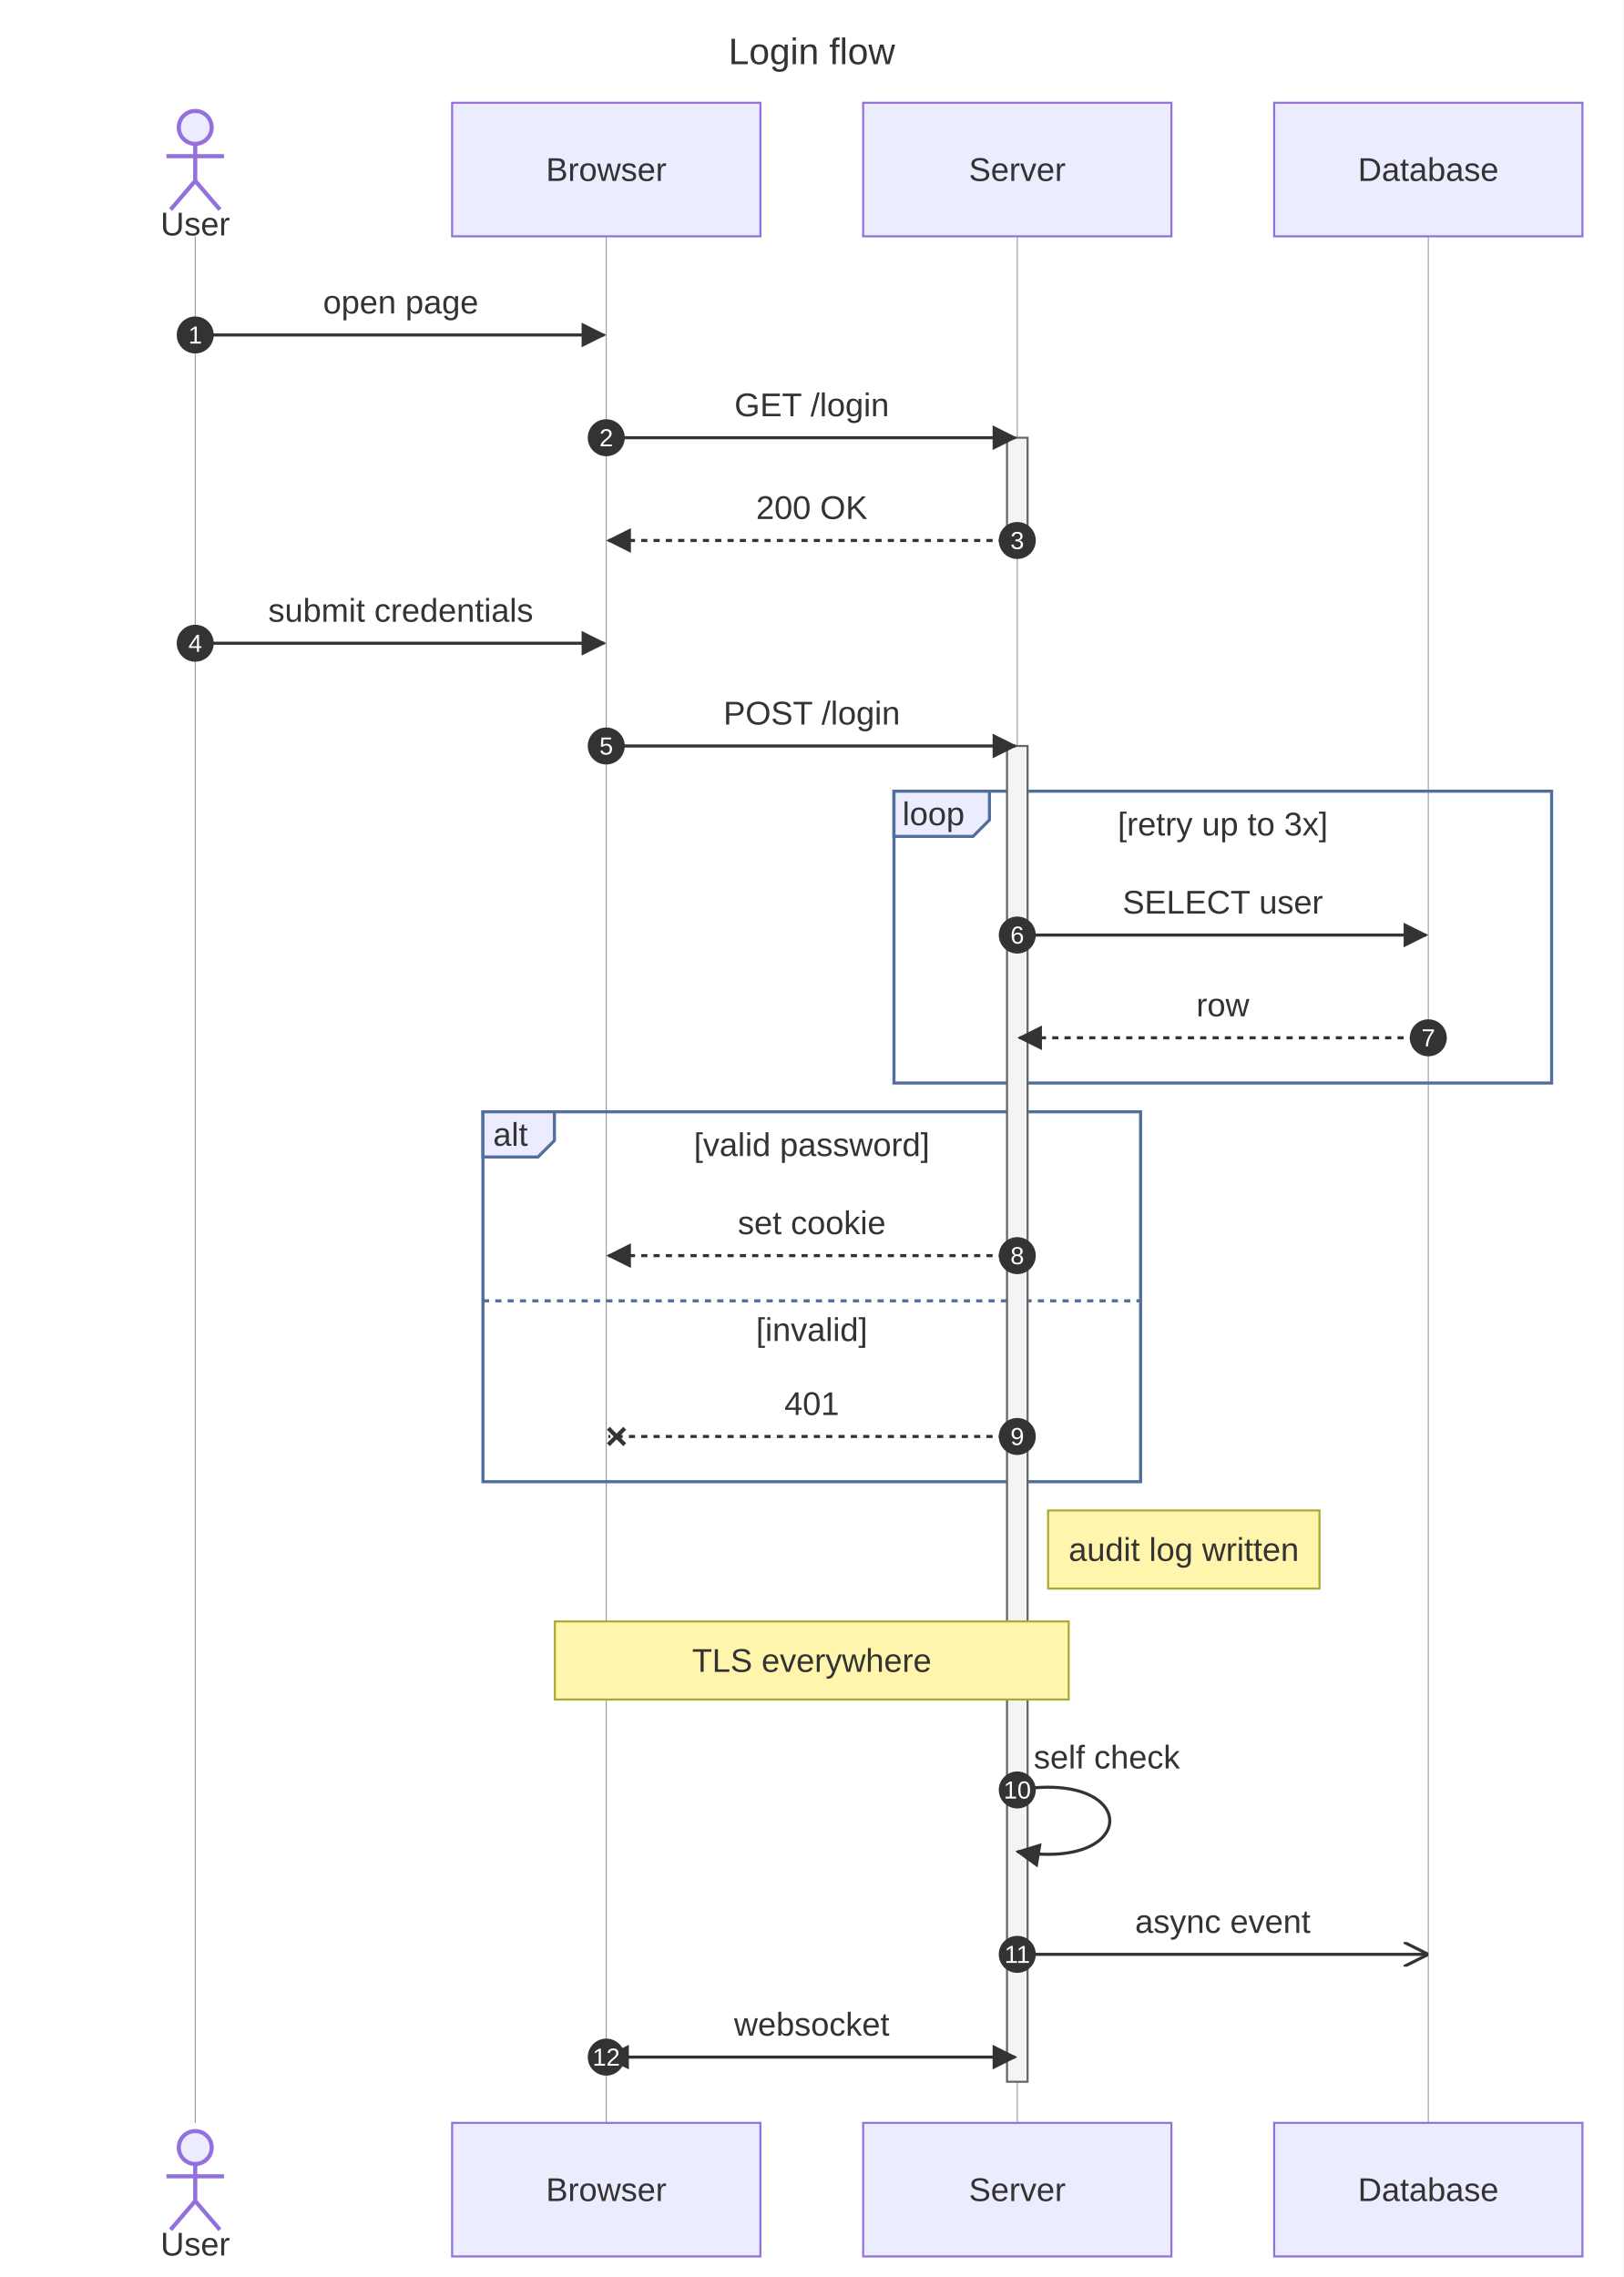
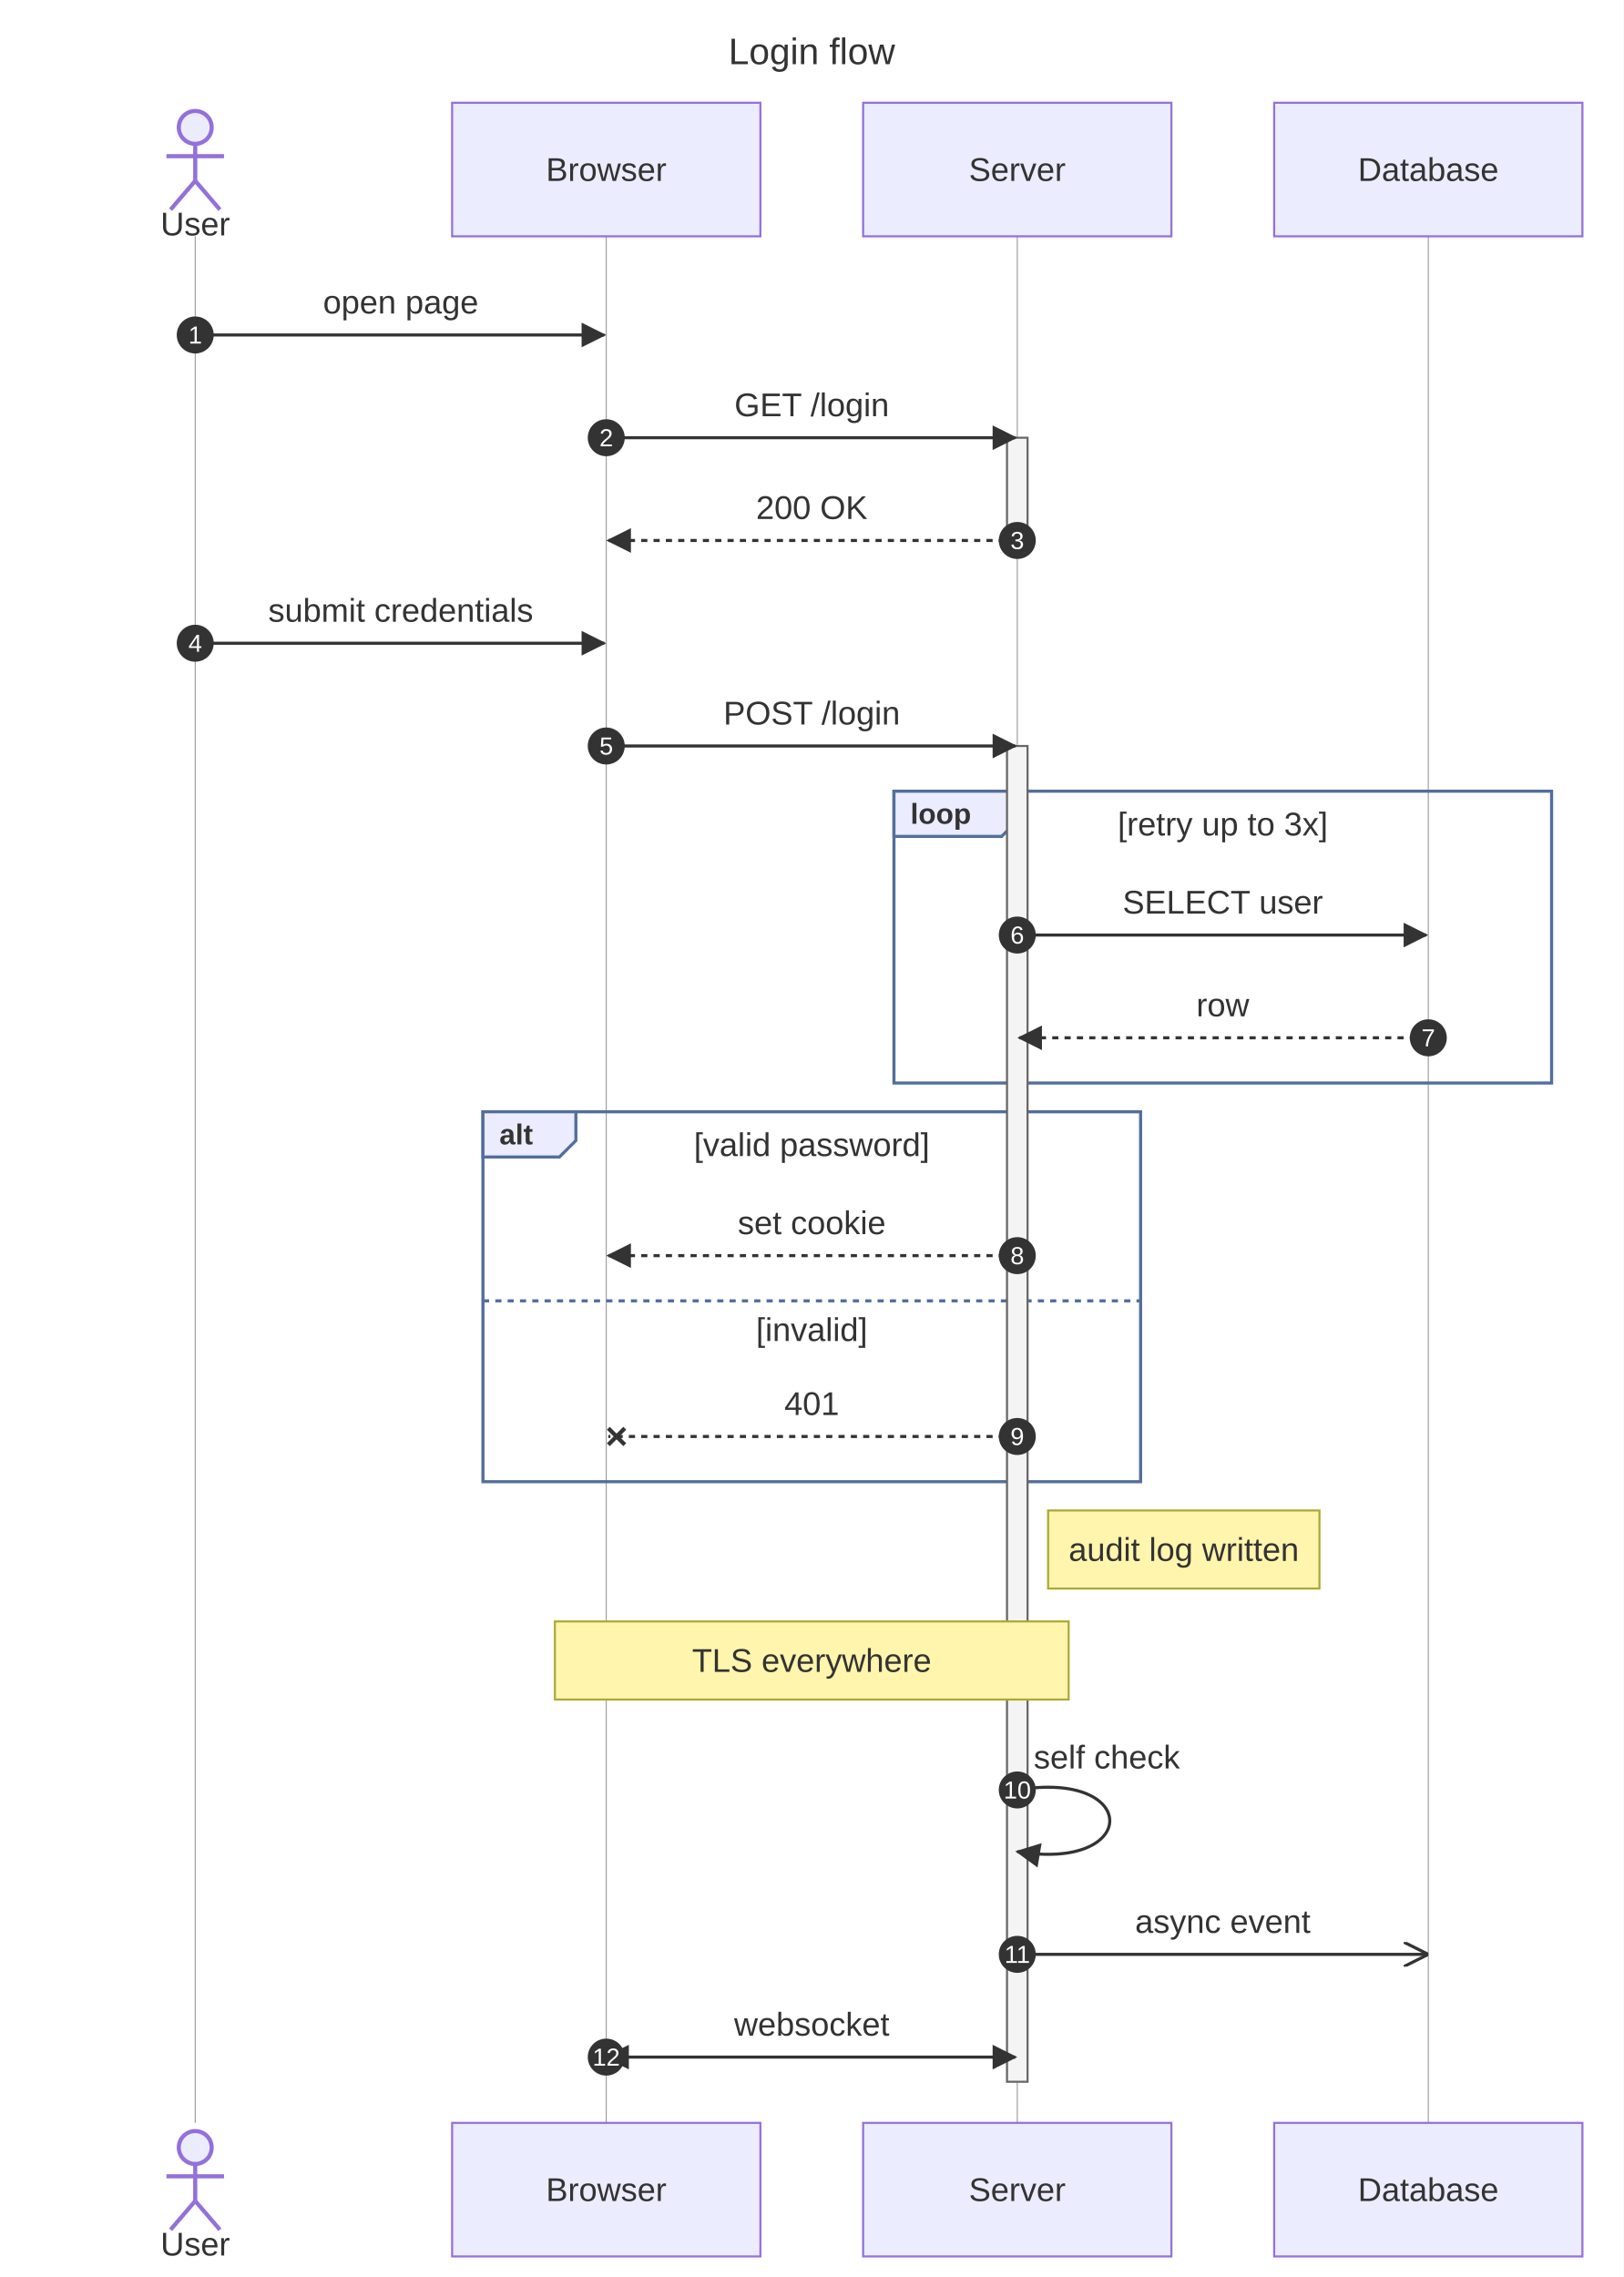
<svg xmlns="http://www.w3.org/2000/svg" id="mermaid" class="sequence" width="790" height="1108" viewBox="-20 -10 790 1108" role="graphics-document document" aria-roledescription="sequence">
-   <style>#mermaid{font-family:"trebuchet ms",verdana,arial,sans-serif;font-size:16px;}#mermaid .actor{fill:#ECECFF;stroke:#9370DB;stroke-width:1px;}#mermaid .actor-man circle,#mermaid .actor-line{fill:#ECECFF;stroke:#9370DB;stroke-width:2px;}#mermaid text{fill:#333;}#mermaid .lifeline{stroke:#999;stroke-width:0.5px;}#mermaid .msg{stroke:#333;stroke-width:1.5px;fill:none;}#mermaid .msg.dotted{stroke-dasharray:3,3;}#mermaid .note{fill:#fff5ad;stroke:#aaaa33;stroke-width:1px;}#mermaid .act{fill:#f4f4f4;stroke:#666;stroke-width:1px;}#mermaid .block{fill:none;stroke:#526e9c;stroke-width:1.5px;}#mermaid .block-sep{stroke:#526e9c;stroke-width:1.5px;stroke-dasharray:3,3;}#mermaid .block-tab{fill:#ECECFF;stroke:#526e9c;stroke-width:1.5px;}#mermaid .seqnum{fill:#333;}#mermaid .seqnum-t{fill:#fff;font-size:12px;}#mermaid .title{font-size:18px;}#mermaid .box{stroke:rgba(0,0,0,0.5);stroke-width:1px;}#mermaid .destroy{stroke:#333;stroke-width:2px;fill:none;}</style>
+   <style>#mermaid{font-family:"trebuchet ms",verdana,arial,sans-serif;font-size:16px;}#mermaid .actor{fill:#ECECFF;stroke:#9370DB;stroke-width:1px;}#mermaid .actor-man circle,#mermaid .actor-line{fill:#ECECFF;stroke:#9370DB;stroke-width:2px;}#mermaid text{fill:#333;}#mermaid .lifeline{stroke:#999;stroke-width:0.5px;}#mermaid .msg{stroke:#333;stroke-width:1.5px;fill:none;}#mermaid .msg.dotted{stroke-dasharray:3,3;}#mermaid .note{fill:#fff5ad;stroke:#aaaa33;stroke-width:1px;}#mermaid .act{fill:#f4f4f4;stroke:#666;stroke-width:1px;}#mermaid .block{fill:none;stroke:#526e9c;stroke-width:1.5px;}#mermaid .block-sep{stroke:#526e9c;stroke-width:1.5px;stroke-dasharray:3,3;}#mermaid .block-tab{fill:#ECECFF;stroke:#526e9c;stroke-width:1.5px;}#mermaid .block-kw{font-size:14px;font-weight:bold;}#mermaid .seqnum{fill:#333;}#mermaid .seqnum-t{fill:#fff;font-size:12px;}#mermaid .title{font-size:18px;}#mermaid .box{stroke:rgba(0,0,0,0.5);stroke-width:1px;}#mermaid .destroy{stroke:#333;stroke-width:2px;fill:none;}</style>
  <defs>
    <marker id="sq-arrow" viewBox="0 0 12 12" refX="11" refY="6" markerWidth="12" markerHeight="12" markerUnits="userSpaceOnUse" orient="auto">
      <path d="M0,0 L12,6 L0,12 z" fill="#333" />
    </marker>
    <marker id="sq-arrow-start" viewBox="0 0 12 12" refX="1" refY="6" markerWidth="12" markerHeight="12" markerUnits="userSpaceOnUse" orient="auto">
      <path d="M12,0 L0,6 L12,12 z" fill="#333" />
    </marker>
    <marker id="sq-cross" viewBox="0 0 12 12" refX="10" refY="6" markerWidth="12" markerHeight="12" markerUnits="userSpaceOnUse" orient="auto">
      <path d="M2,2 L10,10 M10,2 L2,10" stroke="#333" stroke-width="2" />
    </marker>
    <marker id="sq-async" viewBox="0 0 12 12" refX="11" refY="6" markerWidth="12" markerHeight="12" markerUnits="userSpaceOnUse" orient="auto">
      <path d="M0,0 L12,6 L0,12" fill="none" stroke="#333" stroke-width="1.5" />
    </marker>
  </defs>
  <rect x="-20" y="-10" width="790" height="1108" fill="white" />
  <text class="title" x="375" y="15" text-anchor="middle" dominant-baseline="central">Login flow</text>
  <line class="lifeline" x1="75" y1="105" x2="75" y2="1023" />
  <g class="actor-man">
    <circle cx="75" cy="52" r="8" />
    <line class="actor-line" x1="75" y1="60" x2="75" y2="78" />
    <line class="actor-line" x1="61" y1="66" x2="89" y2="66" />
    <line class="actor-line" x1="75" y1="78" x2="63" y2="92" />
    <line class="actor-line" x1="75" y1="78" x2="87" y2="92" />
  </g>
  <text class="actor-label" x="75" y="99" text-anchor="middle" dominant-baseline="central">User</text>
  <line class="lifeline" x1="275" y1="105" x2="275" y2="1023" />
  <rect class="actor" x="200" y="40" width="150" height="65" />
  <text class="actor-label" x="275" y="72.5" text-anchor="middle" dominant-baseline="central">Browser</text>
  <line class="lifeline" x1="475" y1="105" x2="475" y2="1023" />
  <rect class="actor" x="400" y="40" width="150" height="65" />
  <text class="actor-label" x="475" y="72.5" text-anchor="middle" dominant-baseline="central">Server</text>
  <line class="lifeline" x1="675" y1="105" x2="675" y2="1023" />
  <rect class="actor" x="600" y="40" width="150" height="65" />
  <text class="actor-label" x="675" y="72.5" text-anchor="middle" dominant-baseline="central">Database</text>
  <rect class="act" x="470" y="203" width="10" height="50" />
  <rect class="block" x="415" y="375" width="320" height="142" />
-   <path class="block-tab" d="M415,375 h46.46 v14 l-8,8 H415 Z" />
-   <text class="block-kw" x="434.23" y="386" text-anchor="middle" dominant-baseline="central">loop</text>
+   <path class="block-tab" d="M415,375 h60.4 v14 l-8,8 H415 Z" />
  <text x="575" y="391" text-anchor="middle" dominant-baseline="central">[retry up to 3x]</text>
  <rect class="block" x="215" y="531" width="320" height="180" />
-   <path class="block-tab" d="M215,531 h34.78 v14 l-8,8 H215 Z" />
-   <text class="block-kw" x="228.39" y="542" text-anchor="middle" dominant-baseline="central">alt</text>
+   <path class="block-tab" d="M215,531 h45.22 v14 l-8,8 H215 Z" />
  <text x="375" y="547" text-anchor="middle" dominant-baseline="central">[valid password]</text>
  <line class="block-sep" x1="215" y1="623" x2="535" y2="623" />
  <text x="375" y="637" text-anchor="middle" dominant-baseline="central">[invalid]</text>
  <rect class="act" x="470" y="353" width="10" height="650" />
  <text class="msg-text" x="175" y="137" text-anchor="middle" dominant-baseline="central">open page</text>
  <path class="msg" d="M75,153 L274,153" marker-end="url(#sq-arrow)" />
  <circle class="seqnum" cx="75" cy="153" r="9" />
  <text class="seqnum-t" x="75" y="153" text-anchor="middle" dominant-baseline="central">1</text>
  <text class="msg-text" x="375" y="187" text-anchor="middle" dominant-baseline="central">GET /login</text>
  <path class="msg" d="M275,203 L474,203" marker-end="url(#sq-arrow)" />
  <circle class="seqnum" cx="275" cy="203" r="9" />
  <text class="seqnum-t" x="275" y="203" text-anchor="middle" dominant-baseline="central">2</text>
  <text class="msg-text" x="375" y="237" text-anchor="middle" dominant-baseline="central">200 OK</text>
  <path class="msg dotted" d="M475,253 L276,253" marker-end="url(#sq-arrow)" />
  <circle class="seqnum" cx="475" cy="253" r="9" />
  <text class="seqnum-t" x="475" y="253" text-anchor="middle" dominant-baseline="central">3</text>
  <text class="msg-text" x="175" y="287" text-anchor="middle" dominant-baseline="central">submit credentials</text>
  <path class="msg" d="M75,303 L274,303" marker-end="url(#sq-arrow)" />
  <circle class="seqnum" cx="75" cy="303" r="9" />
  <text class="seqnum-t" x="75" y="303" text-anchor="middle" dominant-baseline="central">4</text>
  <text class="msg-text" x="375" y="337" text-anchor="middle" dominant-baseline="central">POST /login</text>
  <path class="msg" d="M275,353 L474,353" marker-end="url(#sq-arrow)" />
  <circle class="seqnum" cx="275" cy="353" r="9" />
  <text class="seqnum-t" x="275" y="353" text-anchor="middle" dominant-baseline="central">5</text>
  <text class="msg-text" x="575" y="429" text-anchor="middle" dominant-baseline="central">SELECT user</text>
  <path class="msg" d="M475,445 L674,445" marker-end="url(#sq-arrow)" />
  <circle class="seqnum" cx="475" cy="445" r="9" />
  <text class="seqnum-t" x="475" y="445" text-anchor="middle" dominant-baseline="central">6</text>
  <text class="msg-text" x="575" y="479" text-anchor="middle" dominant-baseline="central">row</text>
  <path class="msg dotted" d="M675,495 L476,495" marker-end="url(#sq-arrow)" />
  <circle class="seqnum" cx="675" cy="495" r="9" />
  <text class="seqnum-t" x="675" y="495" text-anchor="middle" dominant-baseline="central">7</text>
+   <text class="block-kw" x="423" y="386" text-anchor="start" dominant-baseline="central">loop</text>
  <text class="msg-text" x="375" y="585" text-anchor="middle" dominant-baseline="central">set cookie</text>
  <path class="msg dotted" d="M475,601 L276,601" marker-end="url(#sq-arrow)" />
  <circle class="seqnum" cx="475" cy="601" r="9" />
  <text class="seqnum-t" x="475" y="601" text-anchor="middle" dominant-baseline="central">8</text>
  <text class="msg-text" x="375" y="673" text-anchor="middle" dominant-baseline="central">401</text>
  <path class="msg dotted" d="M475,689 L276,689" marker-end="url(#sq-cross)" />
  <circle class="seqnum" cx="475" cy="689" r="9" />
  <text class="seqnum-t" x="475" y="689" text-anchor="middle" dominant-baseline="central">9</text>
+   <text class="block-kw" x="223" y="542" text-anchor="start" dominant-baseline="central">alt</text>
  <rect class="note" x="490" y="725" width="132.05" height="38" />
  <text class="note-text" x="556.02" y="744" text-anchor="middle" dominant-baseline="central">audit log written</text>
  <rect class="note" x="250" y="779" width="250" height="38" />
  <text class="note-text" x="375" y="798" text-anchor="middle" dominant-baseline="central">TLS everywhere</text>
  <text class="msg-text" x="483" y="845" text-anchor="start" dominant-baseline="central">self check</text>
  <path class="msg" d="M475,861 C535,851 535,901 475,891" marker-end="url(#sq-arrow)" />
  <circle class="seqnum" cx="475" cy="861" r="9" />
  <text class="seqnum-t" x="475" y="861" text-anchor="middle" dominant-baseline="central">10</text>
  <text class="msg-text" x="575" y="925" text-anchor="middle" dominant-baseline="central">async event</text>
  <path class="msg" d="M475,941 L674,941" marker-end="url(#sq-async)" />
  <circle class="seqnum" cx="475" cy="941" r="9" />
  <text class="seqnum-t" x="475" y="941" text-anchor="middle" dominant-baseline="central">11</text>
  <text class="msg-text" x="375" y="975" text-anchor="middle" dominant-baseline="central">websocket</text>
  <path class="msg" d="M275,991 L474,991" marker-end="url(#sq-arrow)" marker-start="url(#sq-arrow-start)" />
  <circle class="seqnum" cx="275" cy="991" r="9" />
  <text class="seqnum-t" x="275" y="991" text-anchor="middle" dominant-baseline="central">12</text>
  <g class="actor-man">
    <circle cx="75" cy="1035" r="8" />
    <line class="actor-line" x1="75" y1="1043" x2="75" y2="1061" />
    <line class="actor-line" x1="61" y1="1049" x2="89" y2="1049" />
    <line class="actor-line" x1="75" y1="1061" x2="63" y2="1075" />
    <line class="actor-line" x1="75" y1="1061" x2="87" y2="1075" />
  </g>
  <text class="actor-label" x="75" y="1082" text-anchor="middle" dominant-baseline="central">User</text>
  <rect class="actor" x="200" y="1023" width="150" height="65" />
  <text class="actor-label" x="275" y="1055.5" text-anchor="middle" dominant-baseline="central">Browser</text>
  <rect class="actor" x="400" y="1023" width="150" height="65" />
  <text class="actor-label" x="475" y="1055.5" text-anchor="middle" dominant-baseline="central">Server</text>
  <rect class="actor" x="600" y="1023" width="150" height="65" />
  <text class="actor-label" x="675" y="1055.5" text-anchor="middle" dominant-baseline="central">Database</text>
</svg>
